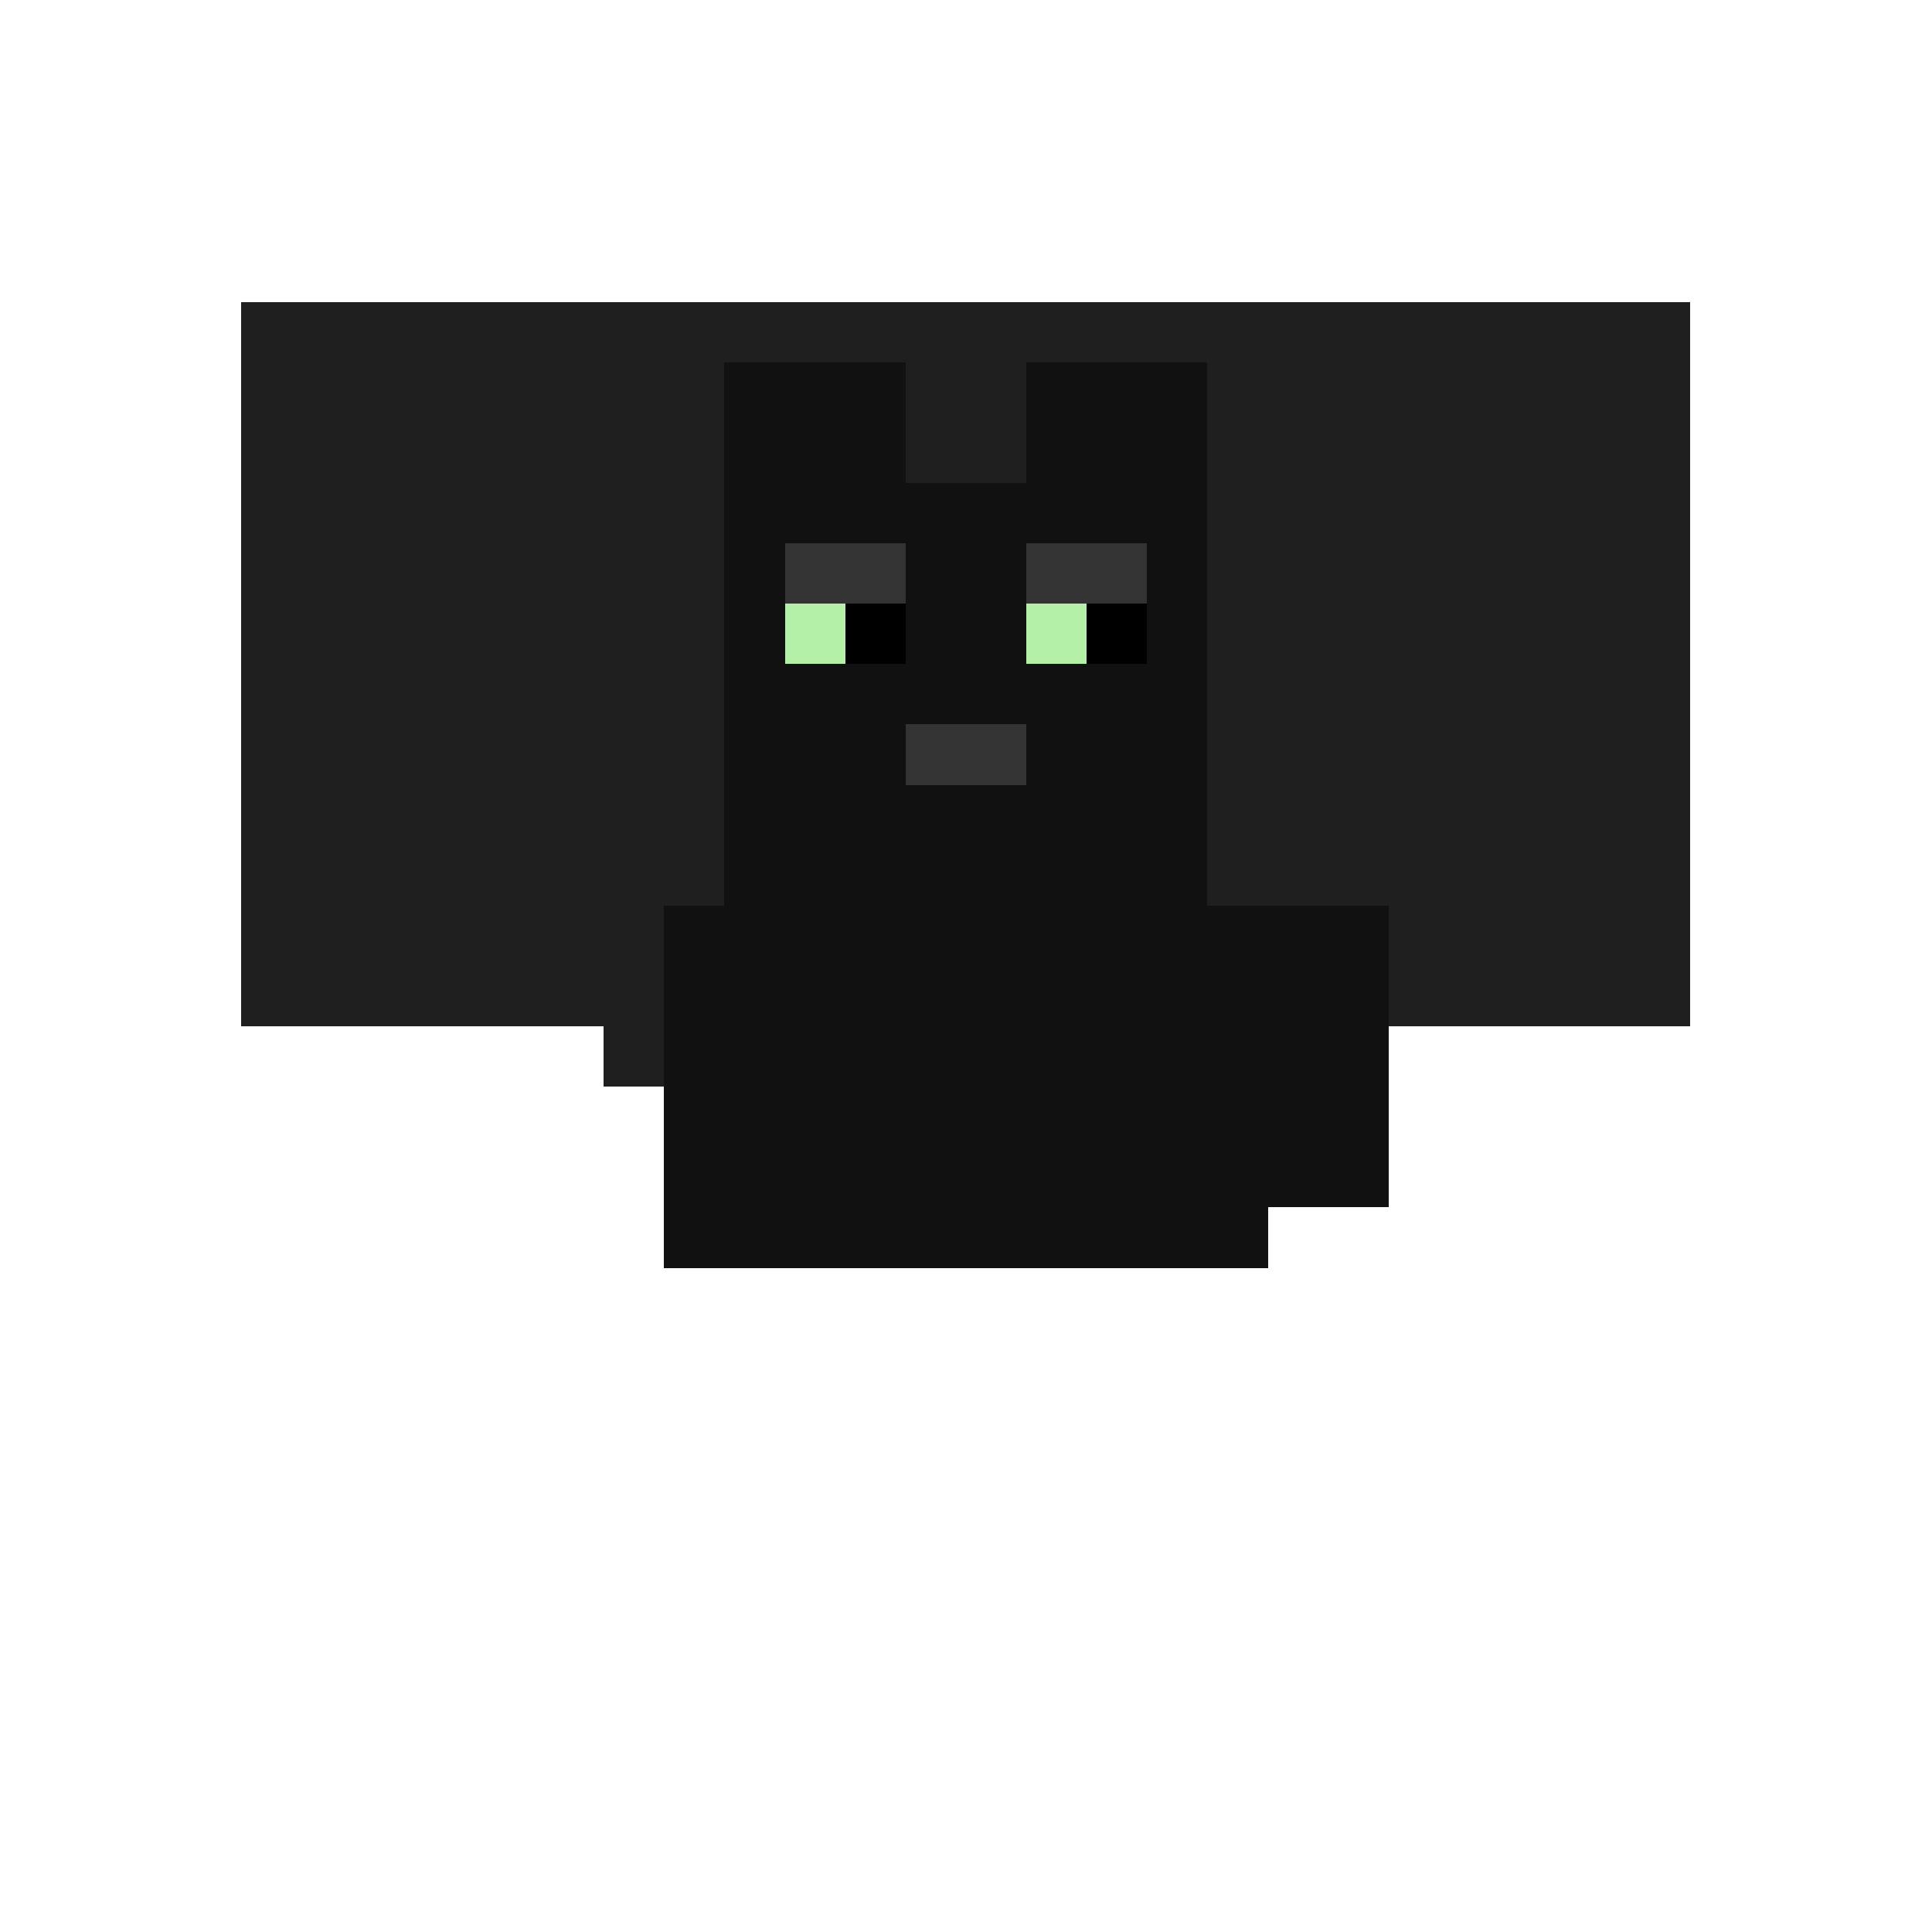
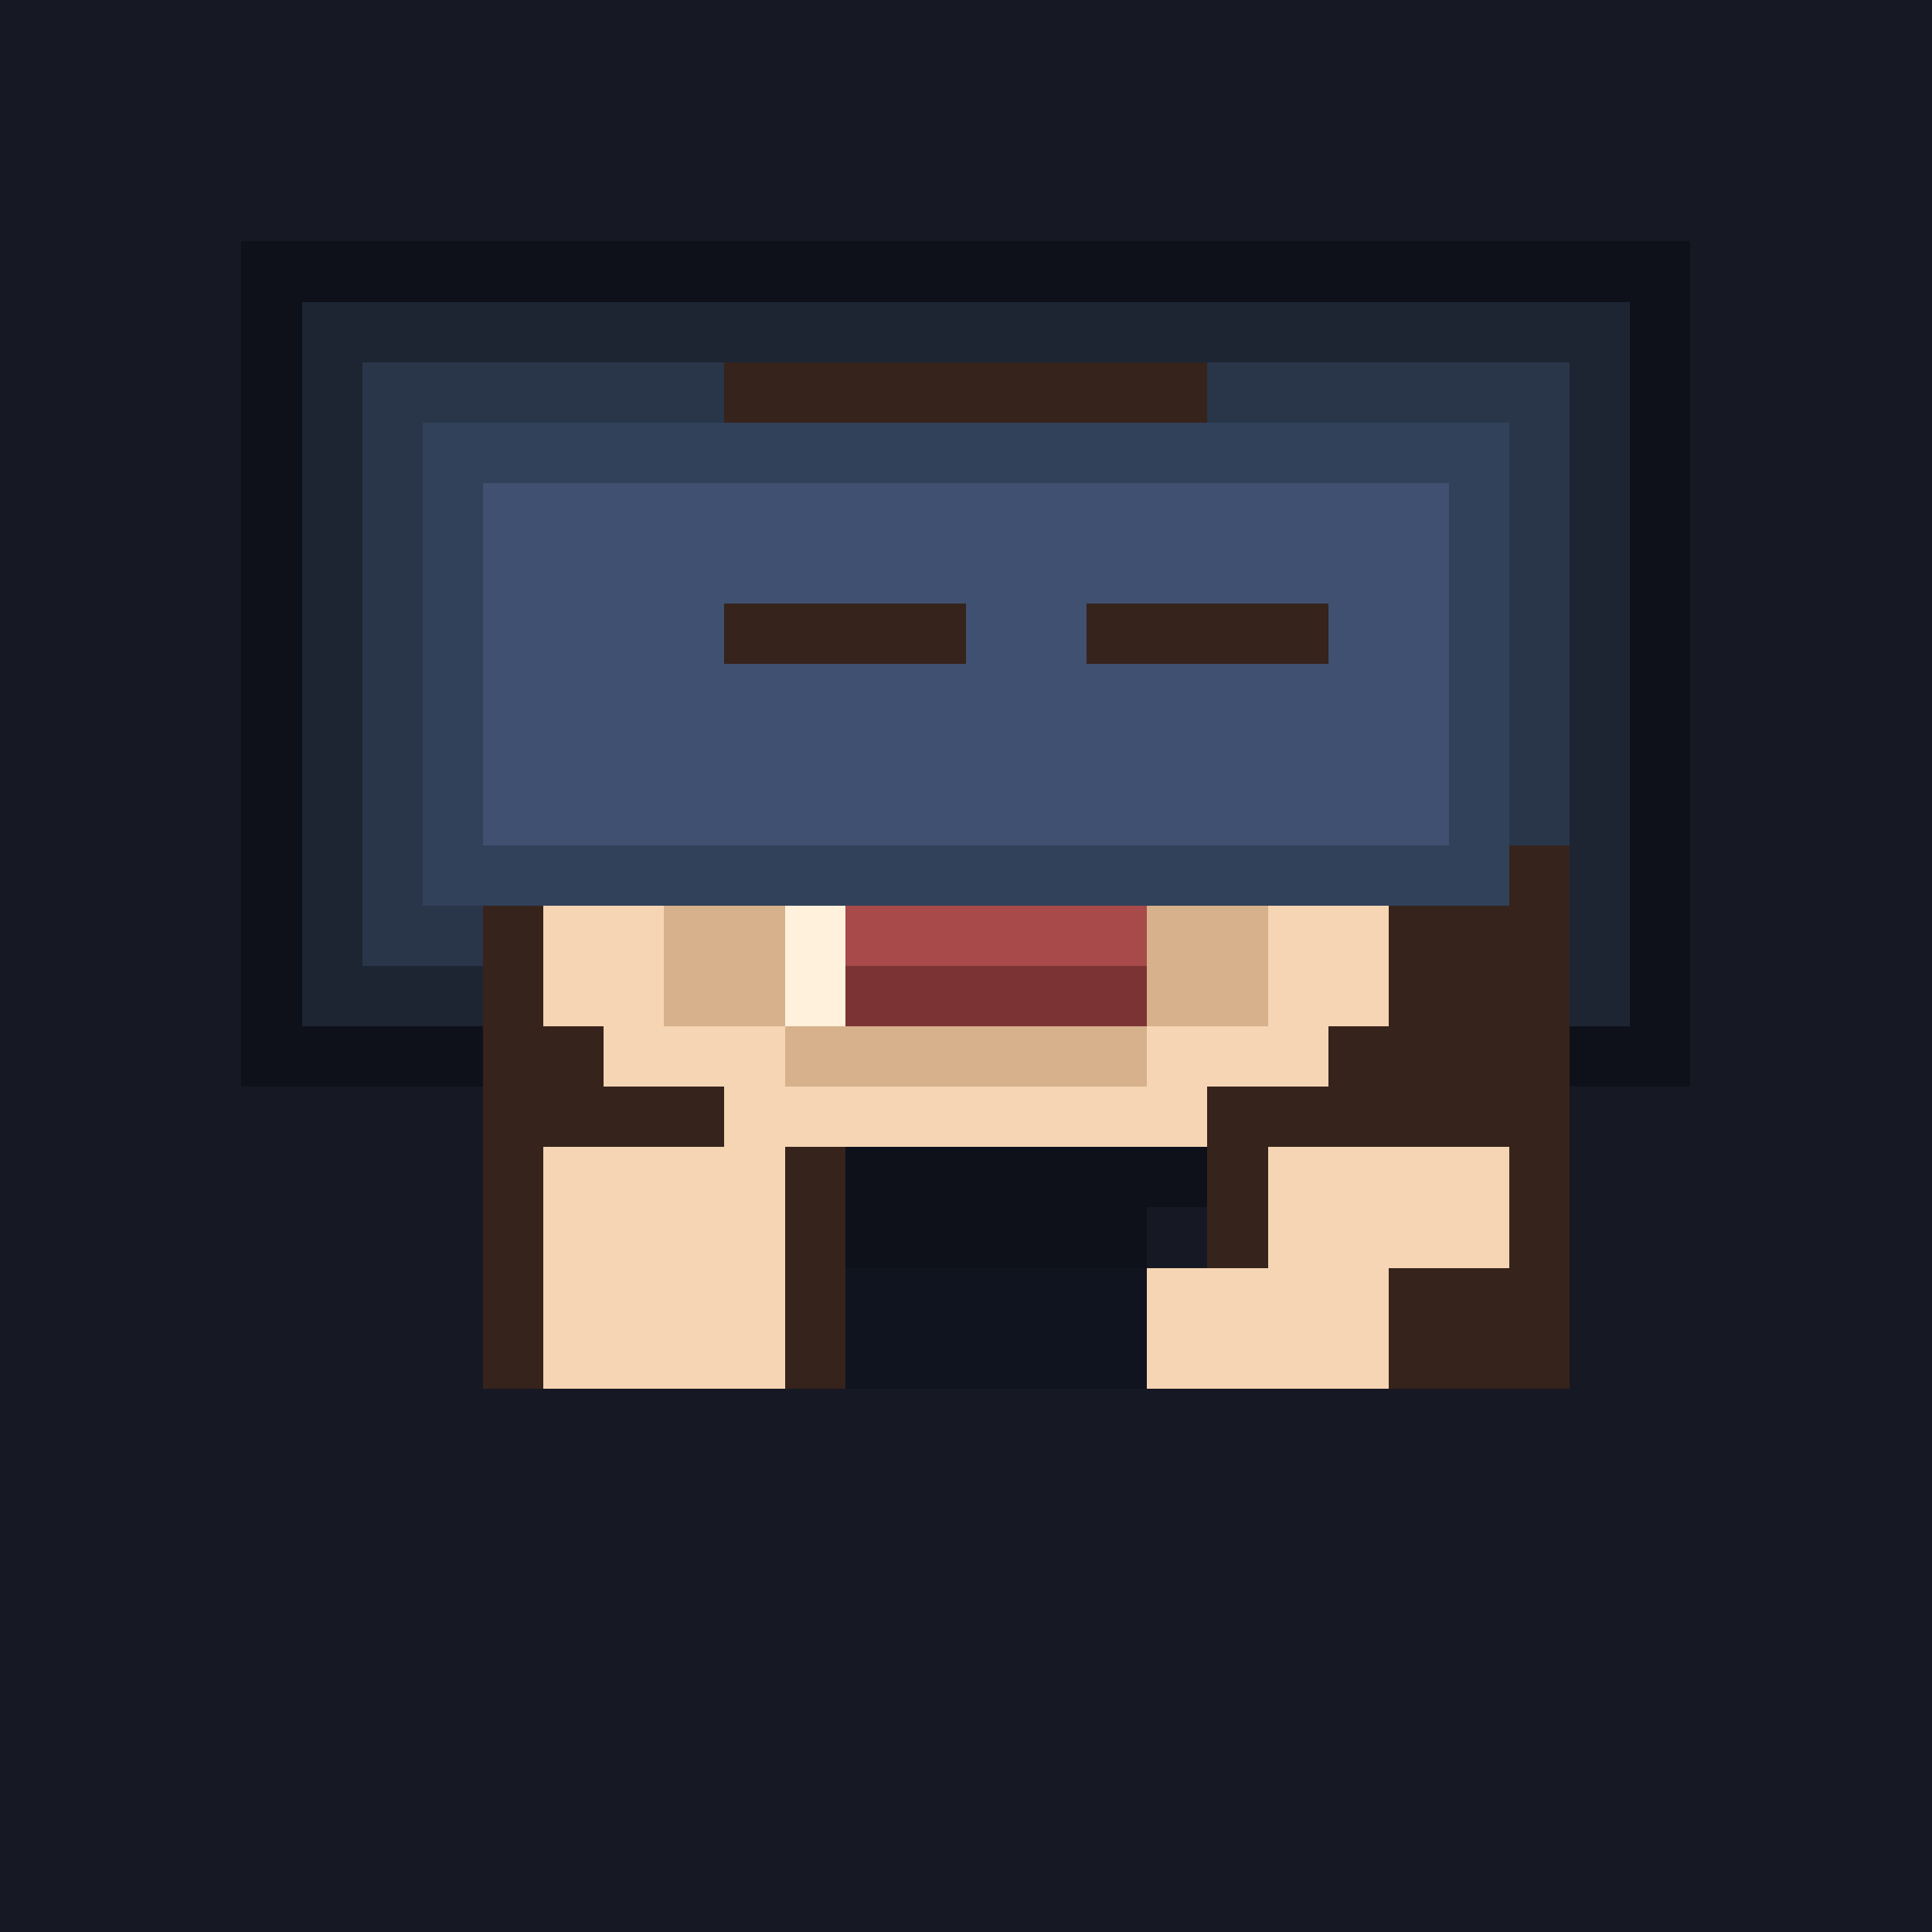
<svg xmlns="http://www.w3.org/2000/svg" viewBox="0 0 32 32" shape-rendering="crispEdges">
-   <rect x="4" y="5" width="24" height="12" fill="#1f1f1f" />
-   <rect x="10" y="17" width="12" height="1" fill="#1f1f1f" />
-   <rect x="12" y="8" width="8" height="7" fill="#111" />
-   <rect x="12" y="6" width="3" height="3" fill="#111" />
-   <rect x="17" y="6" width="3" height="3" fill="#111" />
-   <rect x="11" y="15" width="10" height="6" fill="#111" />
-   <rect x="21" y="15" width="2" height="5" fill="#111" />
-   <rect x="13" y="10" width="2" height="1" fill="#b4f0a7" />
-   <rect x="17" y="10" width="2" height="1" fill="#b4f0a7" />
-   <rect x="14" y="10" width="1" height="1" fill="#000" />
-   <rect x="18" y="10" width="1" height="1" fill="#000" />
-   <rect x="13" y="9" width="2" height="1" fill="#333" />
-   <rect x="17" y="9" width="2" height="1" fill="#333" />
-   <rect x="15" y="12" width="2" height="1" fill="#333" />
+   <rect width="32" height="32" fill="#161923" />
+   <rect x="4" y="4" width="24" height="14" fill="#0e111a" />
+   <rect x="5" y="5" width="22" height="12" fill="#1d2533" />
+   <rect x="6" y="6" width="20" height="10" fill="#293549" />
+   <rect x="12" y="18" width="8" height="2" fill="#0e111a" />
+   <rect x="13" y="20" width="6" height="1" fill="#0e111a" />
+   <rect x="10" y="21" width="12" height="2" fill="#10141f" />
+   <g fill="#36231c">
+     <rect x="9" y="11" width="14" height="8" />
+     <rect x="10" y="9" width="12" height="4" />
+     <rect x="11" y="7" width="10" height="3" />
+     <rect x="12" y="6" width="8" height="2" />
+     <rect x="8" y="14" width="4" height="7" />
+     <rect x="22" y="14" width="4" height="7" />
+     <rect x="8" y="18" width="6" height="5" />
+     <rect x="20" y="18" width="6" height="5" />
+     <rect x="9" y="10" width="2" height="3" />
+     <rect x="22" y="10" width="2" height="3" />
+   </g>
+   <g fill="#f6d5b4">
+     <rect x="10" y="8" width="12" height="3" />
+     <rect x="9" y="10" width="14" height="7" />
+     <rect x="10" y="13" width="12" height="5" />
+     <rect x="11" y="15" width="10" height="3" />
+     <rect x="12" y="16" width="8" height="3" />
+     <rect x="9" y="19" width="4" height="2" />
+     <rect x="21" y="19" width="4" height="2" />
+   </g>
+   <g fill="#d6b18b">
+     <rect x="10" y="13" width="3" height="2" />
+     <rect x="20" y="13" width="3" height="2" />
+     <rect x="11" y="15" width="2" height="2" />
+     <rect x="19" y="15" width="2" height="2" />
+     <rect x="13" y="17" width="6" height="1" />
+   </g>
+   <g fill="#fff1dc">
+     <rect x="13" y="15" width="6" height="2" />
+     <rect x="14" y="14" width="4" height="1" />
+   </g>
+   <rect x="13" y="11" width="2" height="2" fill="#1a1c24" />
+   <rect x="19" y="11" width="2" height="2" fill="#1a1c24" />
+   <rect x="14" y="11" width="1" height="1" fill="#9de6c0" />
+   <rect x="20" y="11" width="1" height="1" fill="#9de6c0" />
+   <rect x="12" y="13" width="9" height="1" fill="#3a1f15" />
+   <rect x="13" y="14" width="7" height="1" fill="#3a1f15" />
+   <rect x="14" y="15" width="5" height="1" fill="#a84a4a" />
+   <rect x="14" y="16" width="5" height="1" fill="#7c3334" />
+   <g fill="#f6d5b4">
+     <rect x="9" y="21" width="4" height="2" />
+     <rect x="19" y="21" width="4" height="2" />
+   </g>
+   <rect x="7" y="7" width="18" height="8" fill="#31415a">
+     <animate attributeName="opacity" values="0.9;1;0.9" dur="1.1s" repeatCount="indefinite" />
+   </rect>
+   <rect x="8" y="8" width="16" height="6" fill="#3f5070">
+     <animate attributeName="opacity" values="0.6;0.8;0.6" dur="1.1s" repeatCount="indefinite" />
+   </rect>
+   <rect x="12" y="10" width="4" height="1" fill="#36231c" />
+   <rect x="18" y="10" width="4" height="1" fill="#36231c" />
</svg>
